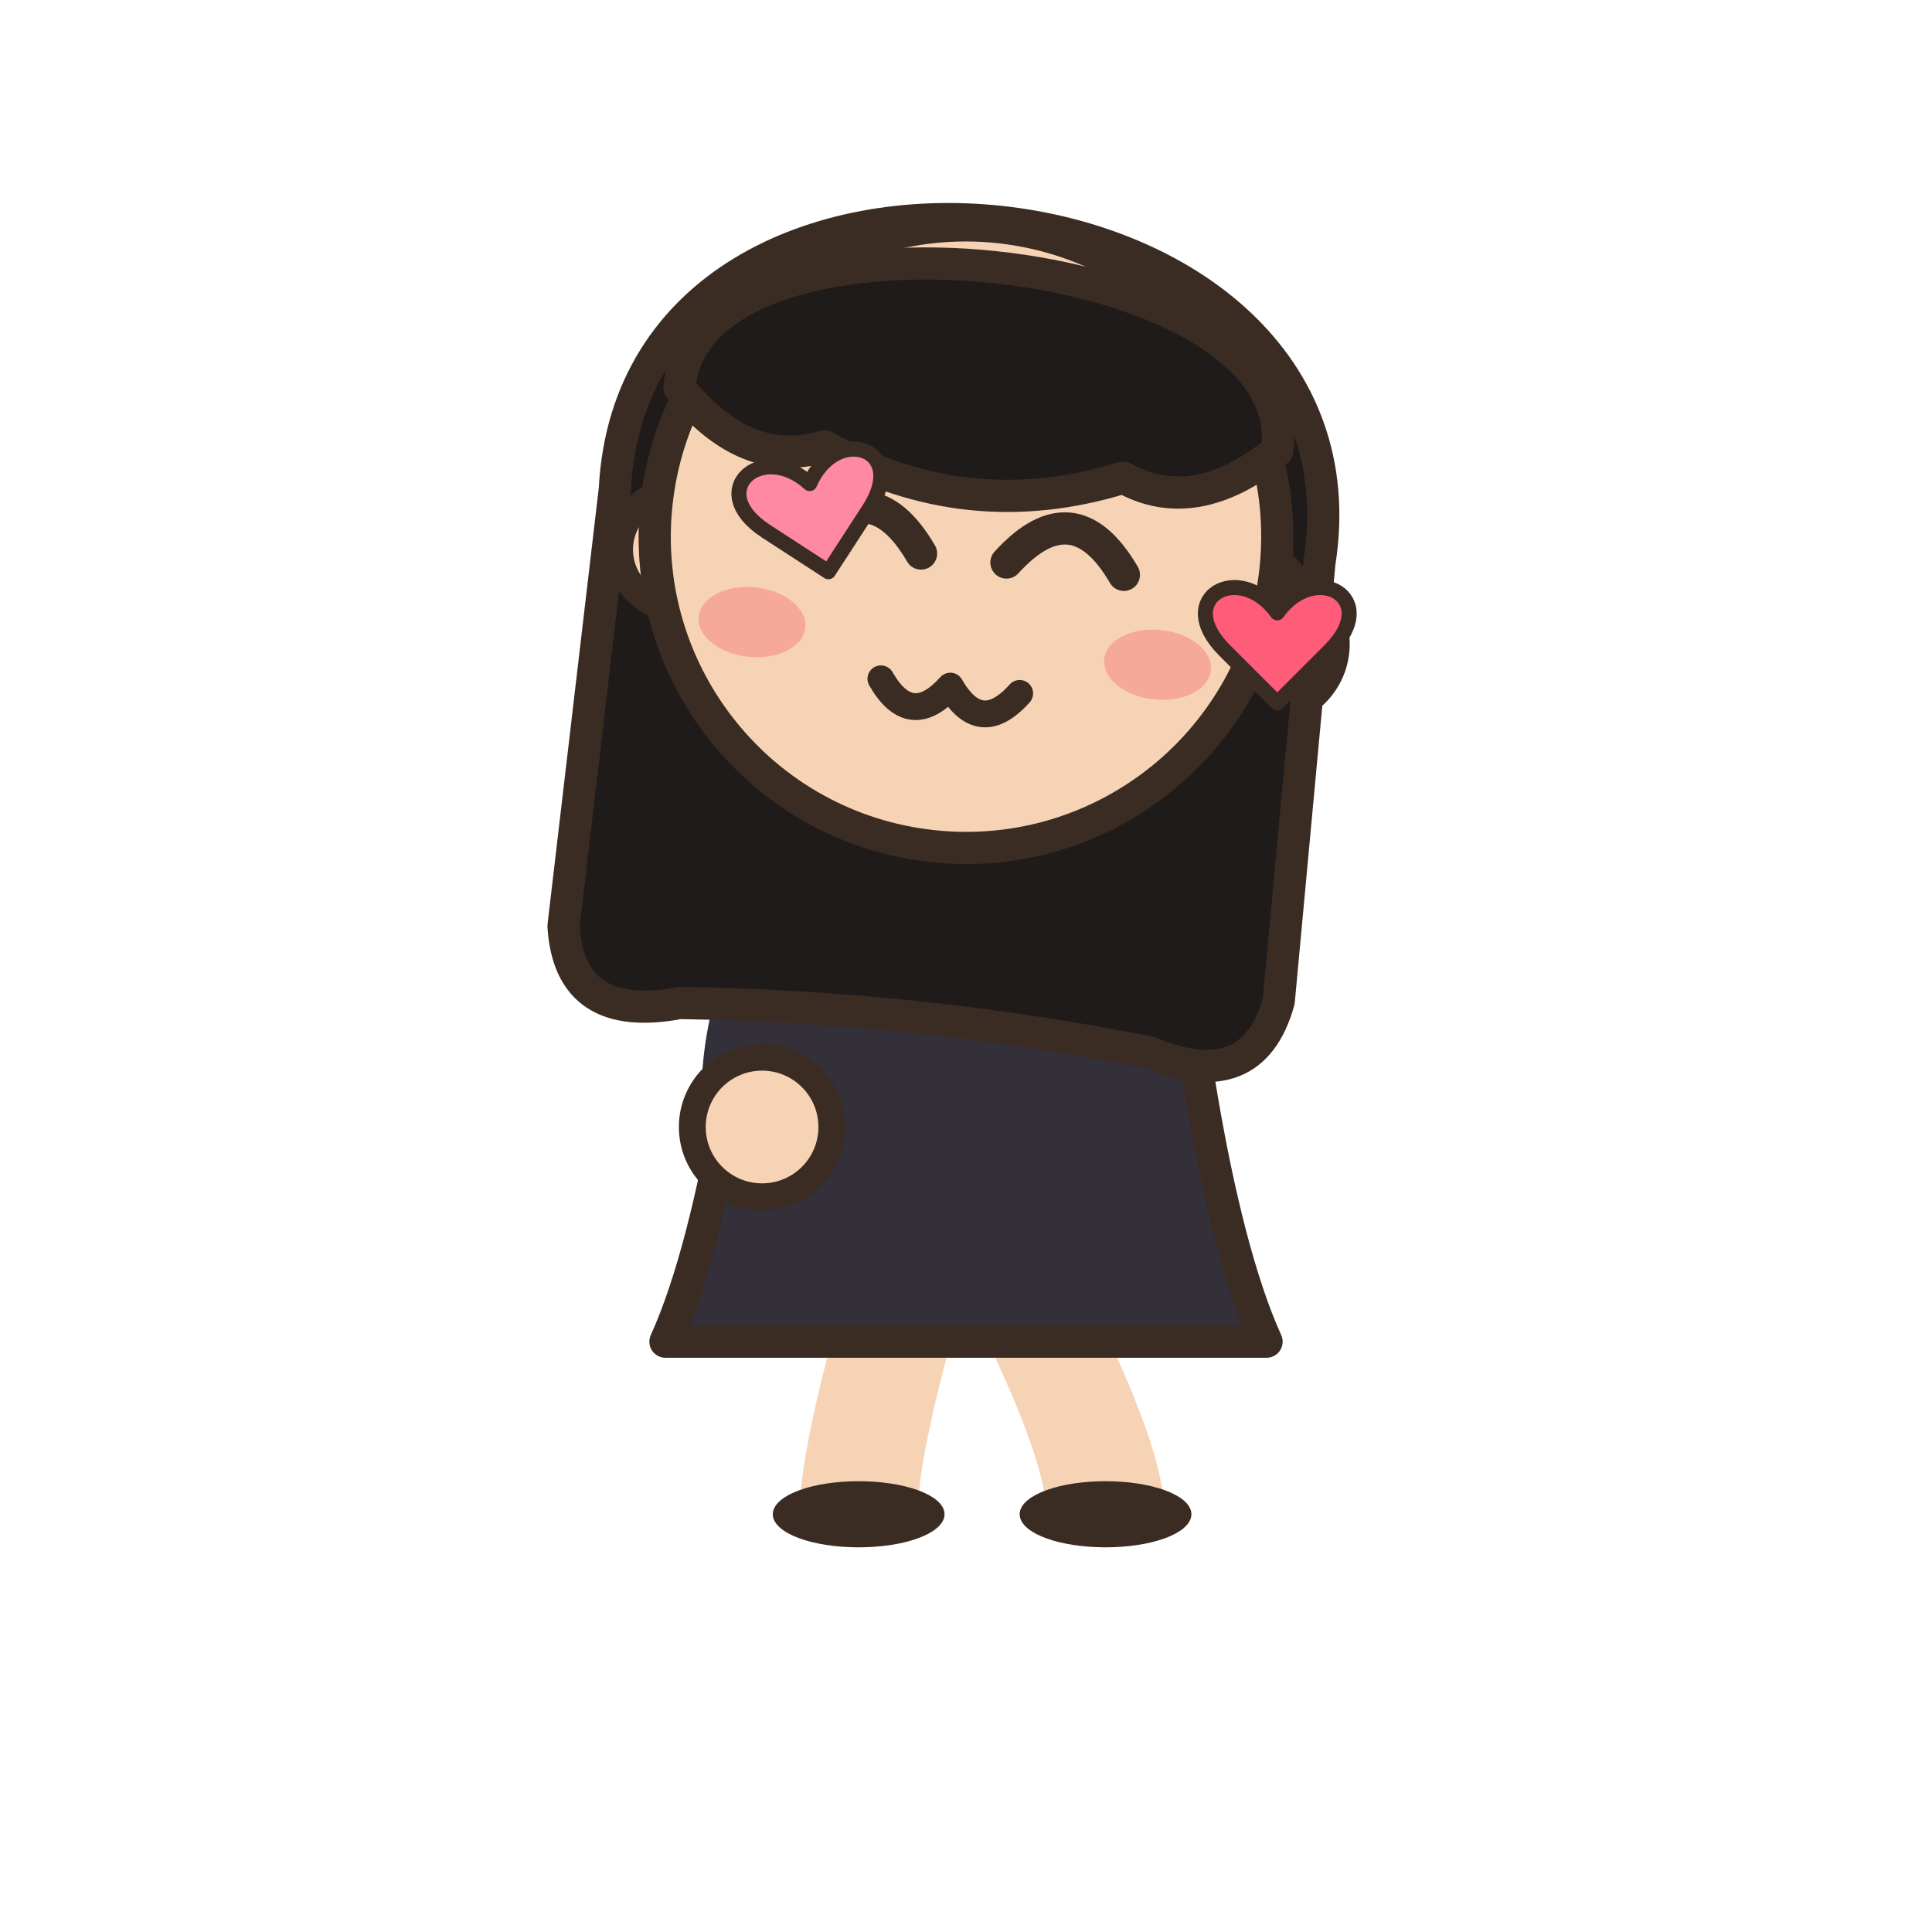
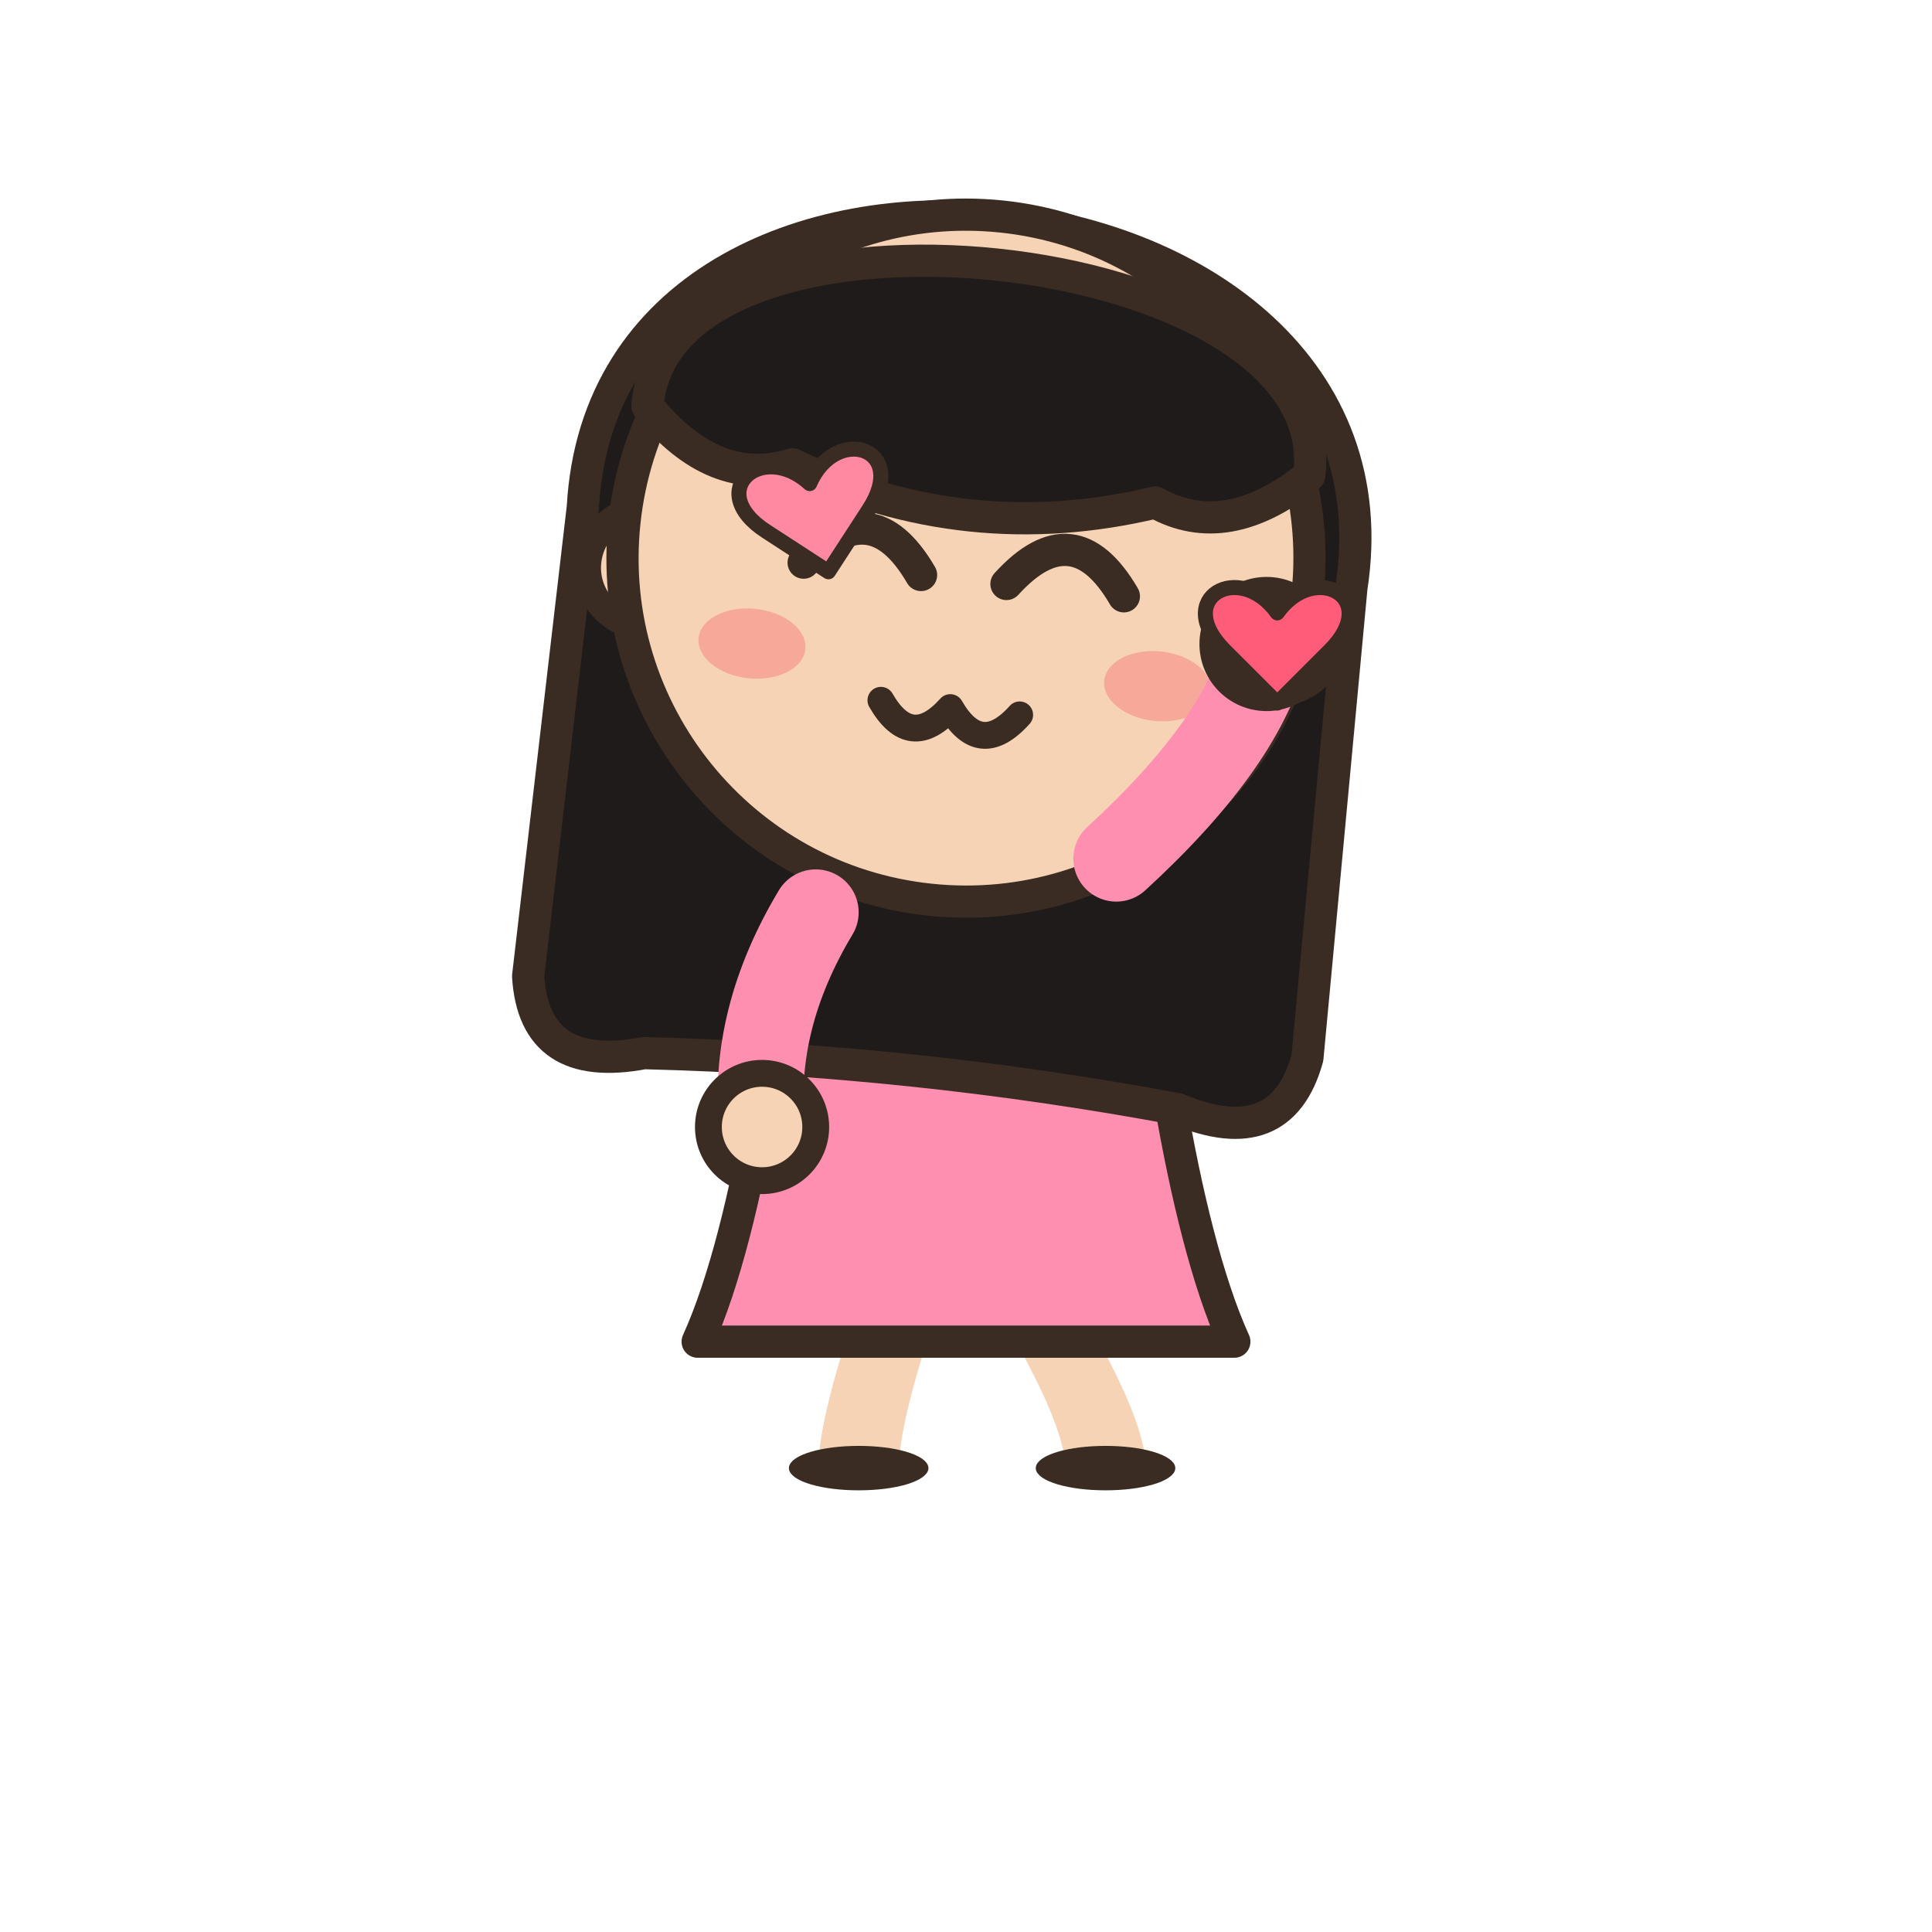
<svg xmlns="http://www.w3.org/2000/svg" viewBox="0 0 360 360" width="360" height="360">
  <g>
-     <g transform="translate(0 234) scale(1 0.56) translate(0 -234)">
-       <path d="M 168 250 Q 160 300 160 320" fill="none" stroke="#F7D3B6" stroke-width="22" stroke-linecap="round" />
+     <g transform="translate(0 234) scale(1 0.46) translate(0 -234)">
+       <path d="M 168 250 Q 160 300 160 320" fill="none" stroke="#F7D3B6" stroke-width="15" stroke-linecap="round" />
      <g transform="rotate(0 160 320)">
-         <ellipse cx="160" cy="320" rx="14" ry="9" fill="#3A2C22" stroke="#3A2C22" stroke-width="4" />
+         <ellipse cx="160" cy="320" rx="11" ry="7" fill="#3A2C22" stroke="#3A2C22" stroke-width="4" />
      </g>
-       <path d="M 192 250 Q 206 300 206 320" fill="none" stroke="#F7D3B6" stroke-width="22" stroke-linecap="round" />
+       <path d="M 192 250 Q 206 300 206 320" fill="none" stroke="#F7D3B6" stroke-width="15" stroke-linecap="round" />
      <g transform="rotate(0 206 320)">
-         <ellipse cx="206" cy="320" rx="14" ry="9" fill="#3A2C22" stroke="#3A2C22" stroke-width="4" />
+         <ellipse cx="206" cy="320" rx="11" ry="7" fill="#3A2C22" stroke="#3A2C22" stroke-width="4" />
      </g>
    </g>
-     <path d="M 142 154 C 140 184, 134 228, 124 250 L 236 250 C 226 228, 220 184, 218 154 C 196 142, 164 142, 142 154 Z" fill="#343039" stroke="#3A2C22" stroke-width="6" stroke-linejoin="round" stroke-linecap="round" />
-     <path d="M 152 170 Q 140 190 142 210" fill="none" stroke="#343039" stroke-width="22" stroke-linecap="round" />
-     <circle cx="142" cy="210" r="13" fill="#F7D3B6" stroke="#3A2C22" stroke-width="5" stroke-linejoin="round" />
-     <path d="M 208 160 Q 232 138 236 120" fill="none" stroke="#343039" stroke-width="22" stroke-linecap="round" />
-     <circle cx="236" cy="120" r="13" fill="#F7D3B6" stroke="#3A2C22" stroke-width="5" stroke-linejoin="round" />
-     <g transform="rotate(6 180 100)">
-       <path d="M 114 98 C 110 22, 250 22, 246 98 L 247 180 Q 244 198 224 192 Q 180 188 136 192 Q 116 198 113 180 Z" fill="#1F1B1A" stroke="#3A2C22" stroke-width="6" stroke-linejoin="round" stroke-linecap="round" />
-       <circle cx="127" cy="108" r="11" fill="#F7D3B6" stroke="#3A2C22" stroke-width="5" stroke-linejoin="round" stroke-linecap="round" />
-       <circle cx="233" cy="108" r="11" fill="#F7D3B6" stroke="#3A2C22" stroke-width="5" stroke-linejoin="round" stroke-linecap="round" />
-       <circle cx="180" cy="100" r="58" fill="#F7D3B6" stroke="#3A2C22" stroke-width="6" stroke-linejoin="round" stroke-linecap="round" />
-       <path d="M 124 78 C 123 40, 237 40, 236 78 Q 222 92, 208 86 Q 180 98, 152 86 Q 138 92, 124 78 Z" fill="#1F1B1A" stroke="#3A2C22" stroke-width="6" stroke-linejoin="round" stroke-linecap="round" />
-       <path d="M 150 104 Q 161 89 172 104" fill="none" stroke="#3A2C22" stroke-width="6" stroke-linejoin="round" stroke-linecap="round" />
-       <path d="M 188 104 Q 199 89 210 104" fill="none" stroke="#3A2C22" stroke-width="6" stroke-linejoin="round" stroke-linecap="round" />
-       <ellipse cx="142" cy="120" rx="10" ry="6.5" fill="#F58C86" opacity="0.6" />
-       <ellipse cx="218" cy="120" rx="10" ry="6.5" fill="#F58C86" opacity="0.6" />
-       <path d="M 167 128 Q 173.5 137 180 128 Q 186.5 137 193 128" fill="none" stroke="#3A2C22" stroke-width="5" stroke-linejoin="round" stroke-linecap="round" />
+     <path d="M 148 154 C 146 184, 140 228, 130 250 L 230 250 C 220 228, 214 184, 212 154 C 196 142, 164 142, 148 154 Z" fill="#FF8FB0" stroke="#3A2C22" stroke-width="6" stroke-linejoin="round" stroke-linecap="round" />
+     <g transform="rotate(6 180 104)">
+       <path d="M 108 102 C 104 20, 256 20, 252 102 L 253 190 Q 250 208 230 202 Q 180 198 130 202 Q 110 208 107 190 Z" fill="#1F1B1A" stroke="#3A2C22" stroke-width="6" stroke-linejoin="round" stroke-linecap="round" />
+       <circle cx="121" cy="112" r="11" fill="#F7D3B6" stroke="#3A2C22" stroke-width="5" stroke-linejoin="round" stroke-linecap="round" />
+       <circle cx="239" cy="112" r="11" fill="#F7D3B6" stroke="#3A2C22" stroke-width="5" stroke-linejoin="round" stroke-linecap="round" />
+       <circle cx="180" cy="104" r="64" fill="#F7D3B6" stroke="#3A2C22" stroke-width="6" stroke-linejoin="round" stroke-linecap="round" />
+       <path d="M 118 82 C 117 38, 243 38, 242 82 Q 228 96, 214 90 Q 180 102, 146 90 Q 132 96, 118 82 Z" fill="#1F1B1A" stroke="#3A2C22" stroke-width="6" stroke-linejoin="round" stroke-linecap="round" />
+       <path d="M 150 108 Q 161 93 172 108" fill="none" stroke="#3A2C22" stroke-width="6" stroke-linejoin="round" stroke-linecap="round" />
+       <path d="M 188 108 Q 199 93 210 108" fill="none" stroke="#3A2C22" stroke-width="6" stroke-linejoin="round" stroke-linecap="round" />
+       <ellipse cx="142" cy="124" rx="10" ry="6.5" fill="#F58C86" opacity="0.6" />
+       <ellipse cx="218" cy="124" rx="10" ry="6.5" fill="#F58C86" opacity="0.6" />
+       <path d="M 167 132 Q 173.5 141 180 132 Q 186.5 141 193 132" fill="none" stroke="#3A2C22" stroke-width="5" stroke-linejoin="round" stroke-linecap="round" />
    </g>
+     <path d="M 152 170 Q 140 190 142 210" fill="none" stroke="#FF8FB0" stroke-width="16" stroke-linecap="round" />
+     <circle cx="142" cy="210" r="10" fill="#F7D3B6" stroke="#3A2C22" stroke-width="5" stroke-linejoin="round" />
+     <path d="M 208 160 Q 232 138 236 120" fill="none" stroke="#FF8FB0" stroke-width="16" stroke-linecap="round" />
+     <circle cx="236" cy="120" r="10" fill="#F7D3B6" stroke="#3A2C22" stroke-width="5" stroke-linejoin="round" />
  </g>
  <g transform="translate(238 110) scale(0.7) rotate(0)">
    <path d="M 0 6 C -10 -8 -28 2 -14 16 L 0 30 L 14 16 C 28 2 10 -8 0 6 Z" fill="#FF5C79" stroke="#3A2C22" stroke-width="4" stroke-linejoin="round" stroke-linecap="round" />
  </g>
  <g transform="translate(150 86) scale(0.7) rotate(-12)">
    <path d="M 0 6 C -10 -8 -28 2 -14 16 L 0 30 L 14 16 C 28 2 10 -8 0 6 Z" fill="#FF89A0" stroke="#3A2C22" stroke-width="4" stroke-linejoin="round" stroke-linecap="round" />
  </g>
</svg>
